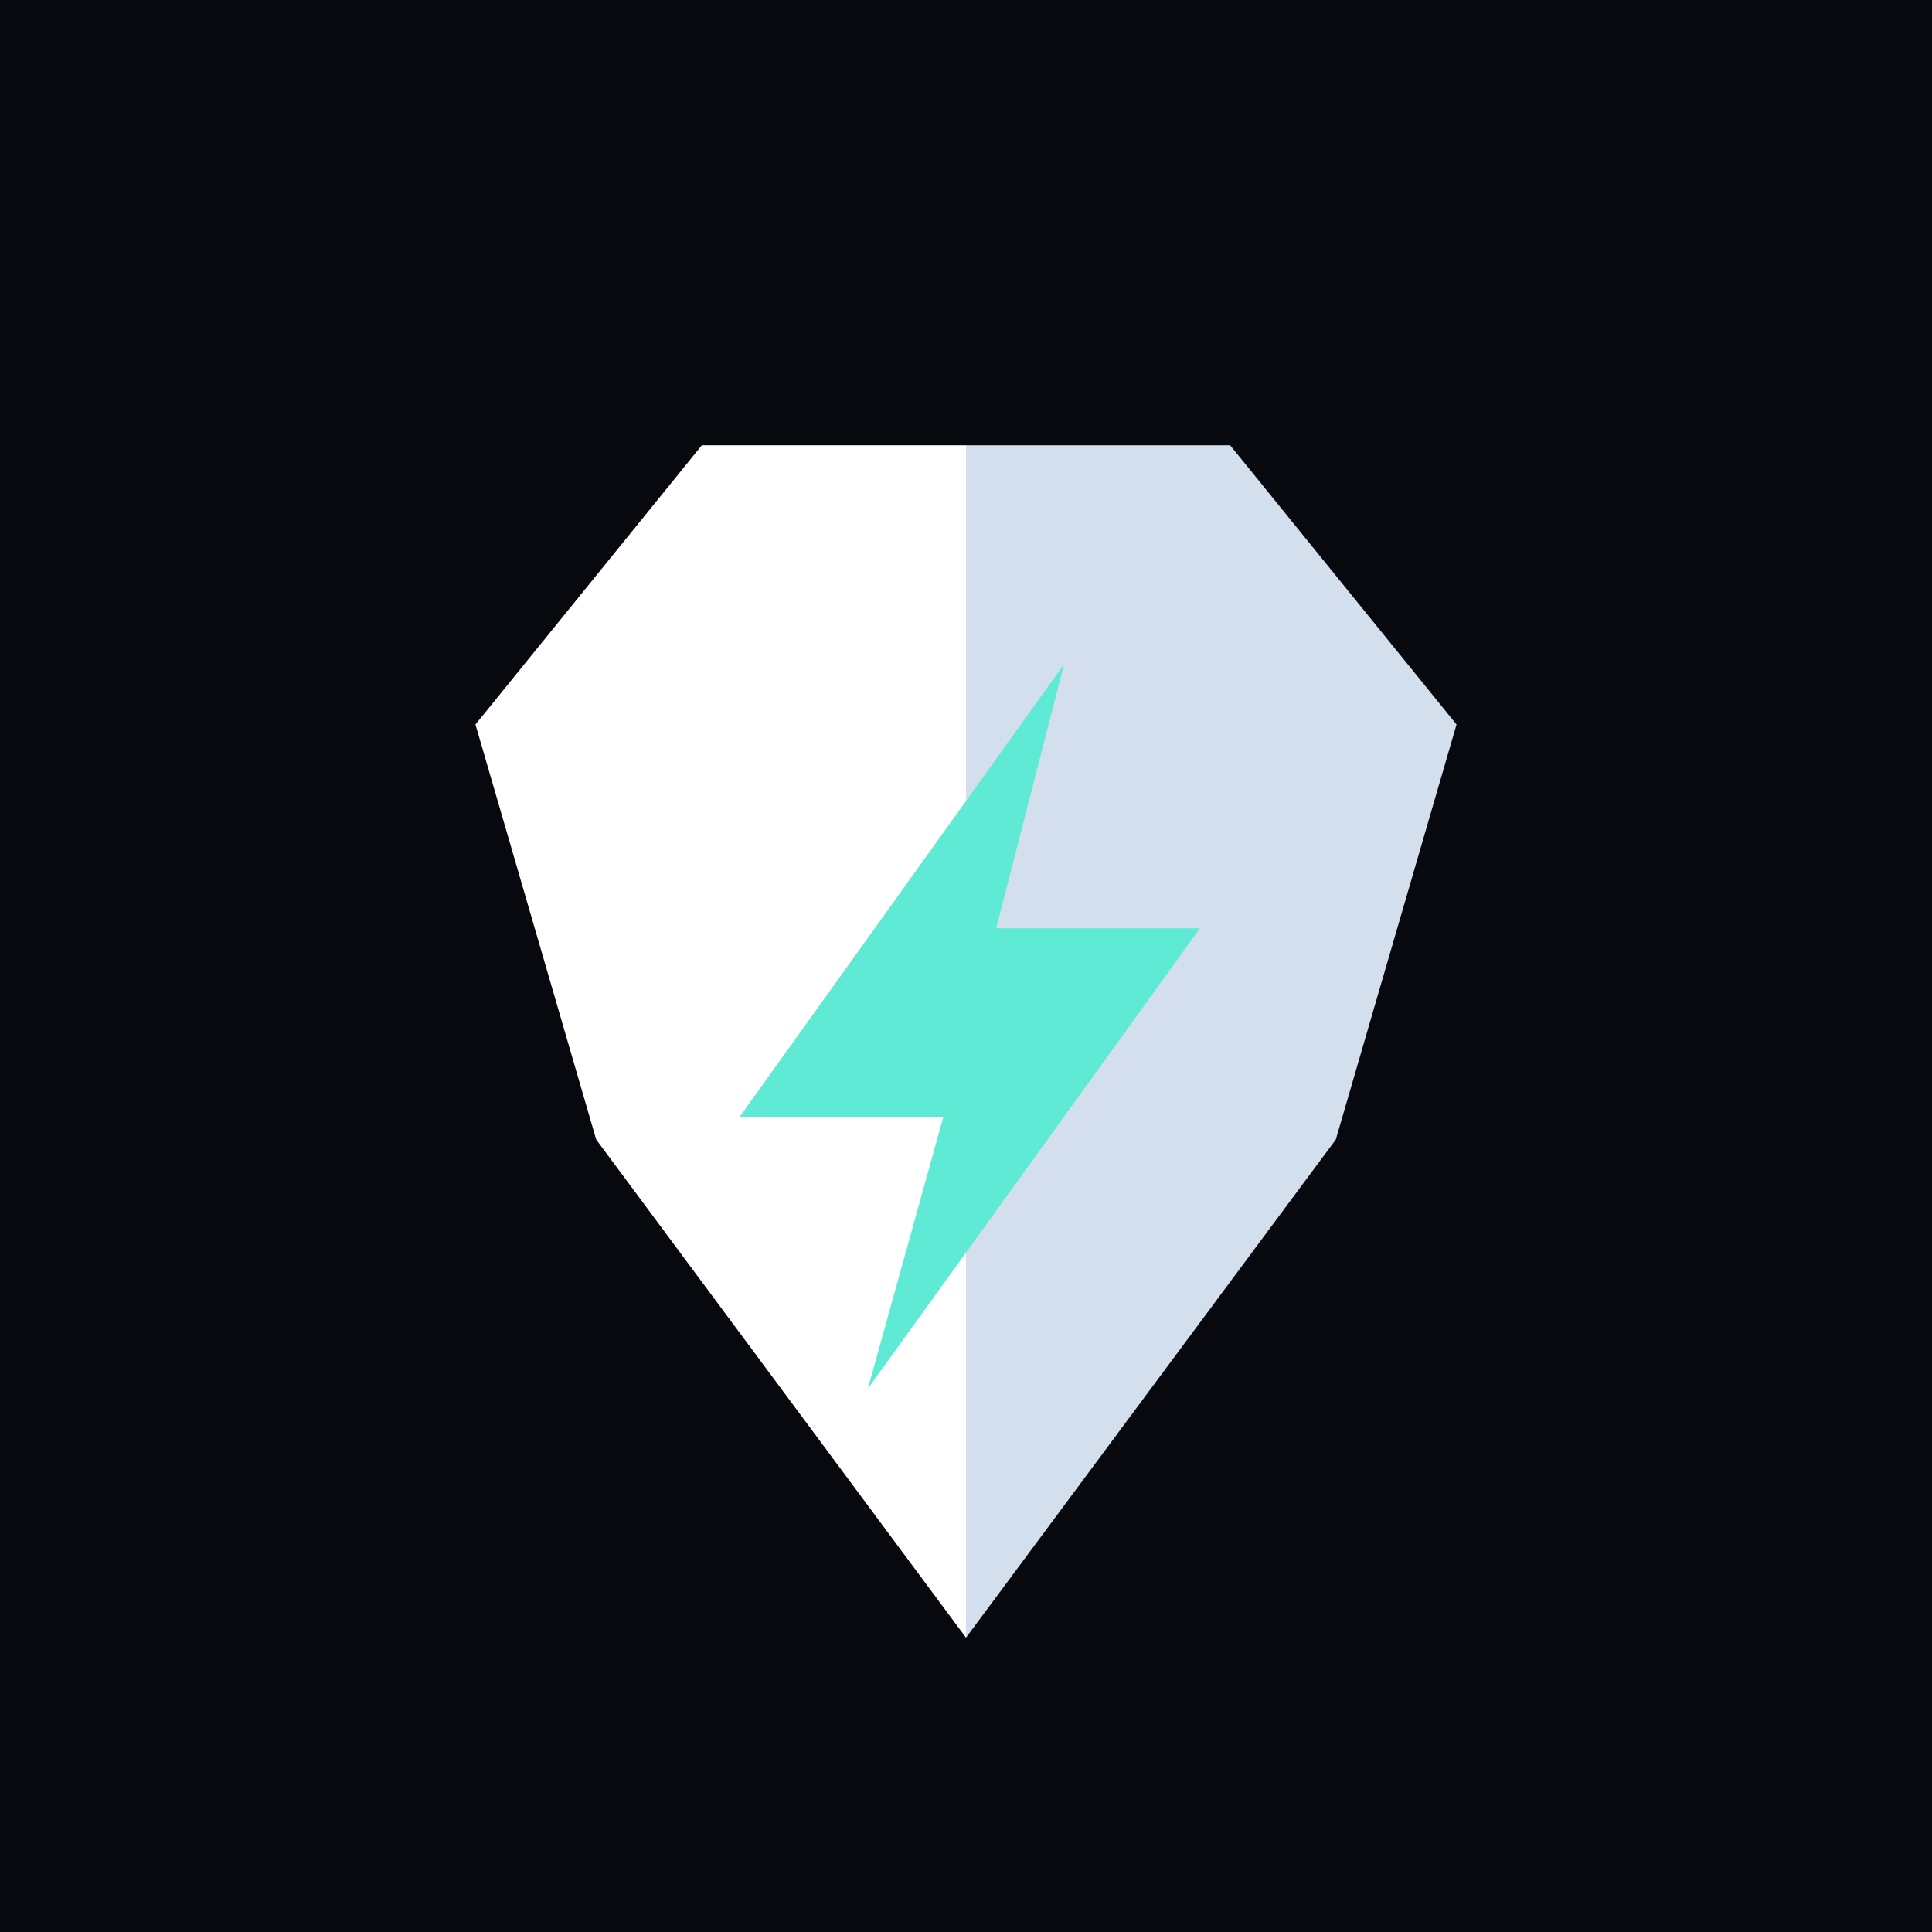
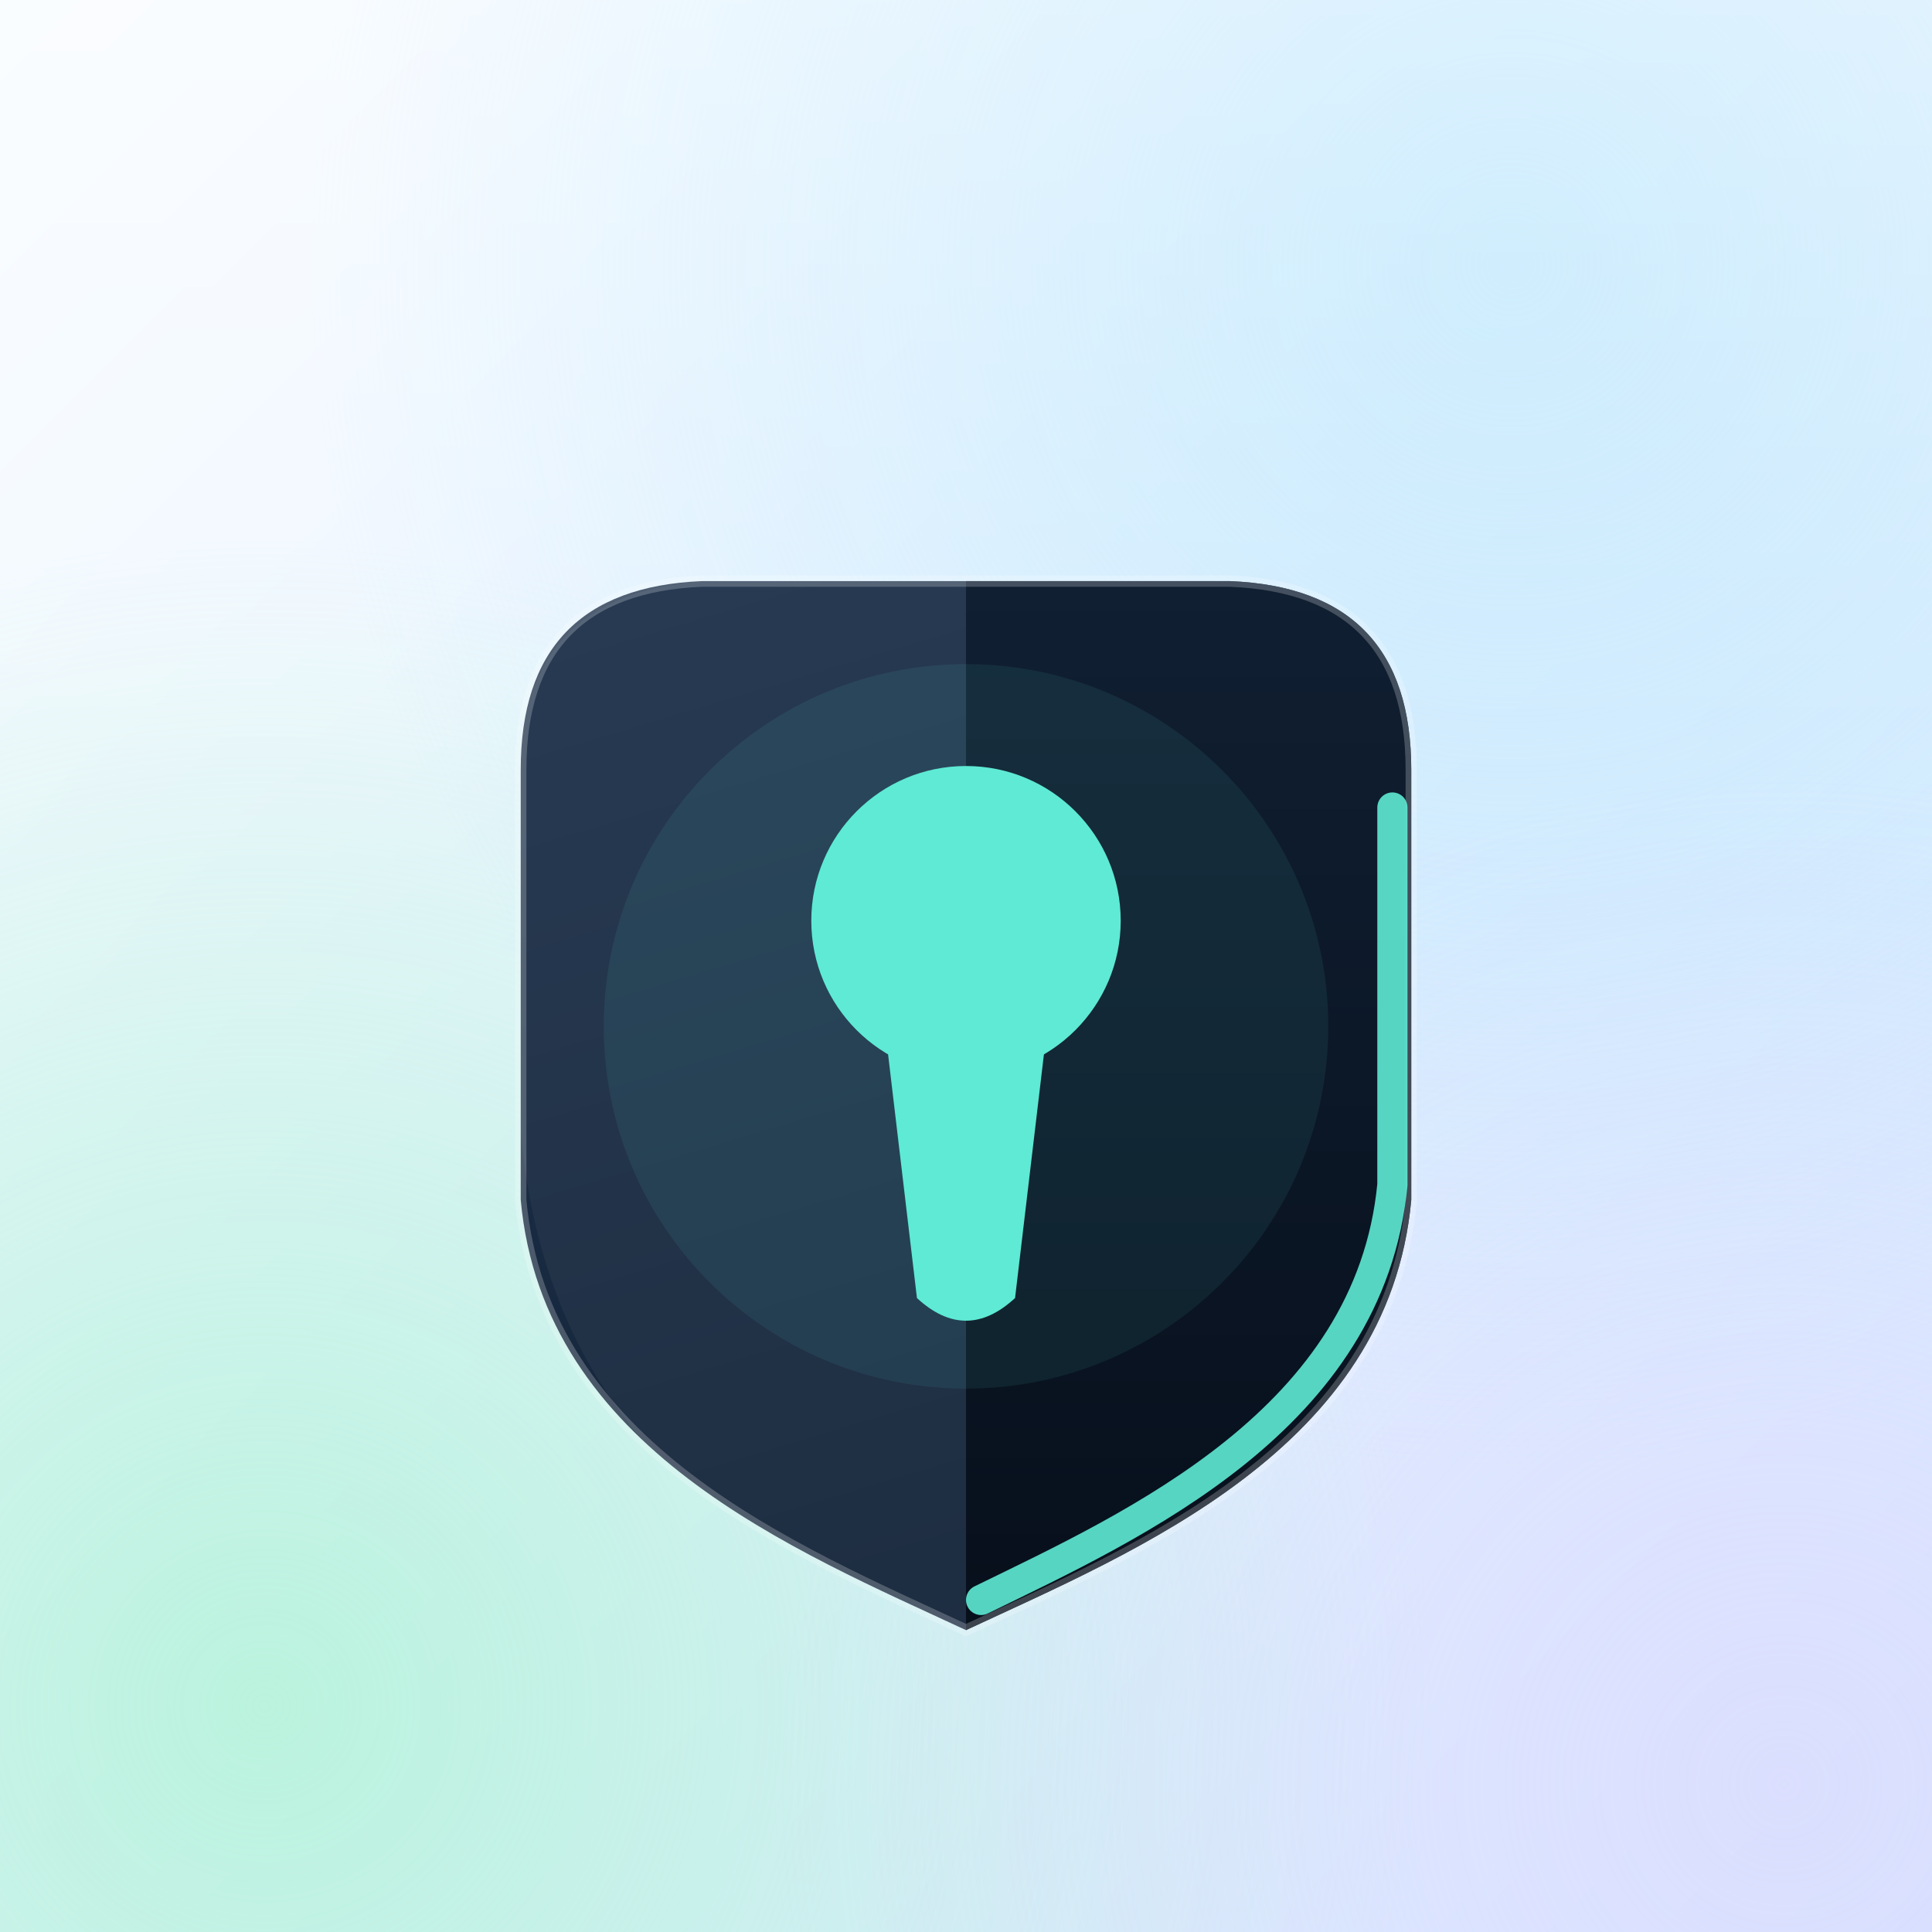
<svg xmlns="http://www.w3.org/2000/svg" viewBox="0 0 512 512">
-   <rect width="512" height="512" fill="#07090F" />
-   <path d="M256 434 L158 302 L126 192 L186 118 L256 118 Z" fill="#FFFFFF" />
-   <path d="M256 118 L326 118 L386 192 L354 302 L256 434 Z" fill="#D3DFEC" />
-   <path d="M282 176 L196 296 L250 296 L230 368 L318 246 L264 246 Z" fill="#5EEAD4" />
+   <defs>
+     <linearGradient id="ice" x1="0" y1="0" x2="1" y2="1">
+       <stop offset="0" stop-color="#F8FCFF" />
+       <stop offset="1" stop-color="#D6E8FF" />
+     </linearGradient>
+     <radialGradient id="sky" cx="0.78" cy="0.14" r="0.62">
+       <stop offset="0" stop-color="#BAE6FD" stop-opacity=".85" />
+       <stop offset="1" stop-color="#BAE6FD" stop-opacity="0" />
+     </radialGradient>
+     <radialGradient id="mint" cx="0.14" cy="0.88" r="0.6">
+       <stop offset="0" stop-color="#A7F3D0" stop-opacity=".7" />
+       <stop offset="1" stop-color="#A7F3D0" stop-opacity="0" />
+     </radialGradient>
+     <radialGradient id="lav" cx="0.92" cy="0.92" r="0.52">
+       <stop offset="0" stop-color="#DDD6FE" stop-opacity=".55" />
+       <stop offset="1" stop-color="#DDD6FE" stop-opacity="0" />
+     </radialGradient>
+     <linearGradient id="left" x1="0" y1="0" x2=".3" y2="1">
+       <stop offset="0" stop-color="#243A56" />
+       <stop offset="1" stop-color="#122236" />
+     </linearGradient>
+     <linearGradient id="right" x1="0" y1="0" x2="0" y2="1">
+       <stop offset="0" stop-color="#101F32" />
+       <stop offset="1" stop-color="#070F1B" />
+     </linearGradient>
+     <linearGradient id="sheen" x1="0" y1="0" x2="0" y2="1">
+       <stop offset="0" stop-color="#FFFFFF" stop-opacity=".6" />
+       <stop offset="1" stop-color="#FFFFFF" stop-opacity="0" />
+     </linearGradient>
+     <clipPath id="shieldClip">
+       <path d="M256 432C301 411 368 384 374 318L374 204Q374 156 326 154L186 154Q138 156 138 204L138 318C144 384 211 411 256 432Z" />
+     </clipPath>
+   </defs>
+   <rect width="512" height="512" fill="url(#ice)" />
+   <rect width="512" height="512" fill="url(#sky)" />
+   <rect width="512" height="512" fill="url(#mint)" />
+   <rect width="512" height="512" fill="url(#lav)" />
+   <rect width="512" height="240" fill="url(#sheen)" opacity=".55" />
+   <g clip-path="url(#shieldClip)">
+     <rect width="512" height="512" fill="url(#left)" />
+     <path d="M256 154L374 154L374 432L256 432Z" fill="url(#right)" />
+     <path d="M186 154L256 154L256 432L196 404C160 380 142 344 138 300L138 204Q138 158 186 154Z" fill="#FFFFFF" opacity=".045" />
+     <circle cx="256" cy="272" r="96" fill="#5EEAD4" opacity=".08" />
+   </g>
+   <path d="M256 432C301 411 368 384 374 318L374 204Q374 156 326 154L186 154Q138 156 138 204L138 318C144 384 211 411 256 432Z" fill="none" stroke="#FFFFFF" stroke-opacity=".22" stroke-width="3" />
+   <path d="M369 214L369 314C363 376 301 404 260 424" fill="none" stroke="#5EEAD4" stroke-width="8" stroke-linecap="round" opacity=".9" />
+   <circle cx="256" cy="244" r="41" fill="#5EEAD4" />
+   <path d="M234 268L278 268L269 344Q256 356 243 344Z" fill="#5EEAD4" />
</svg>
